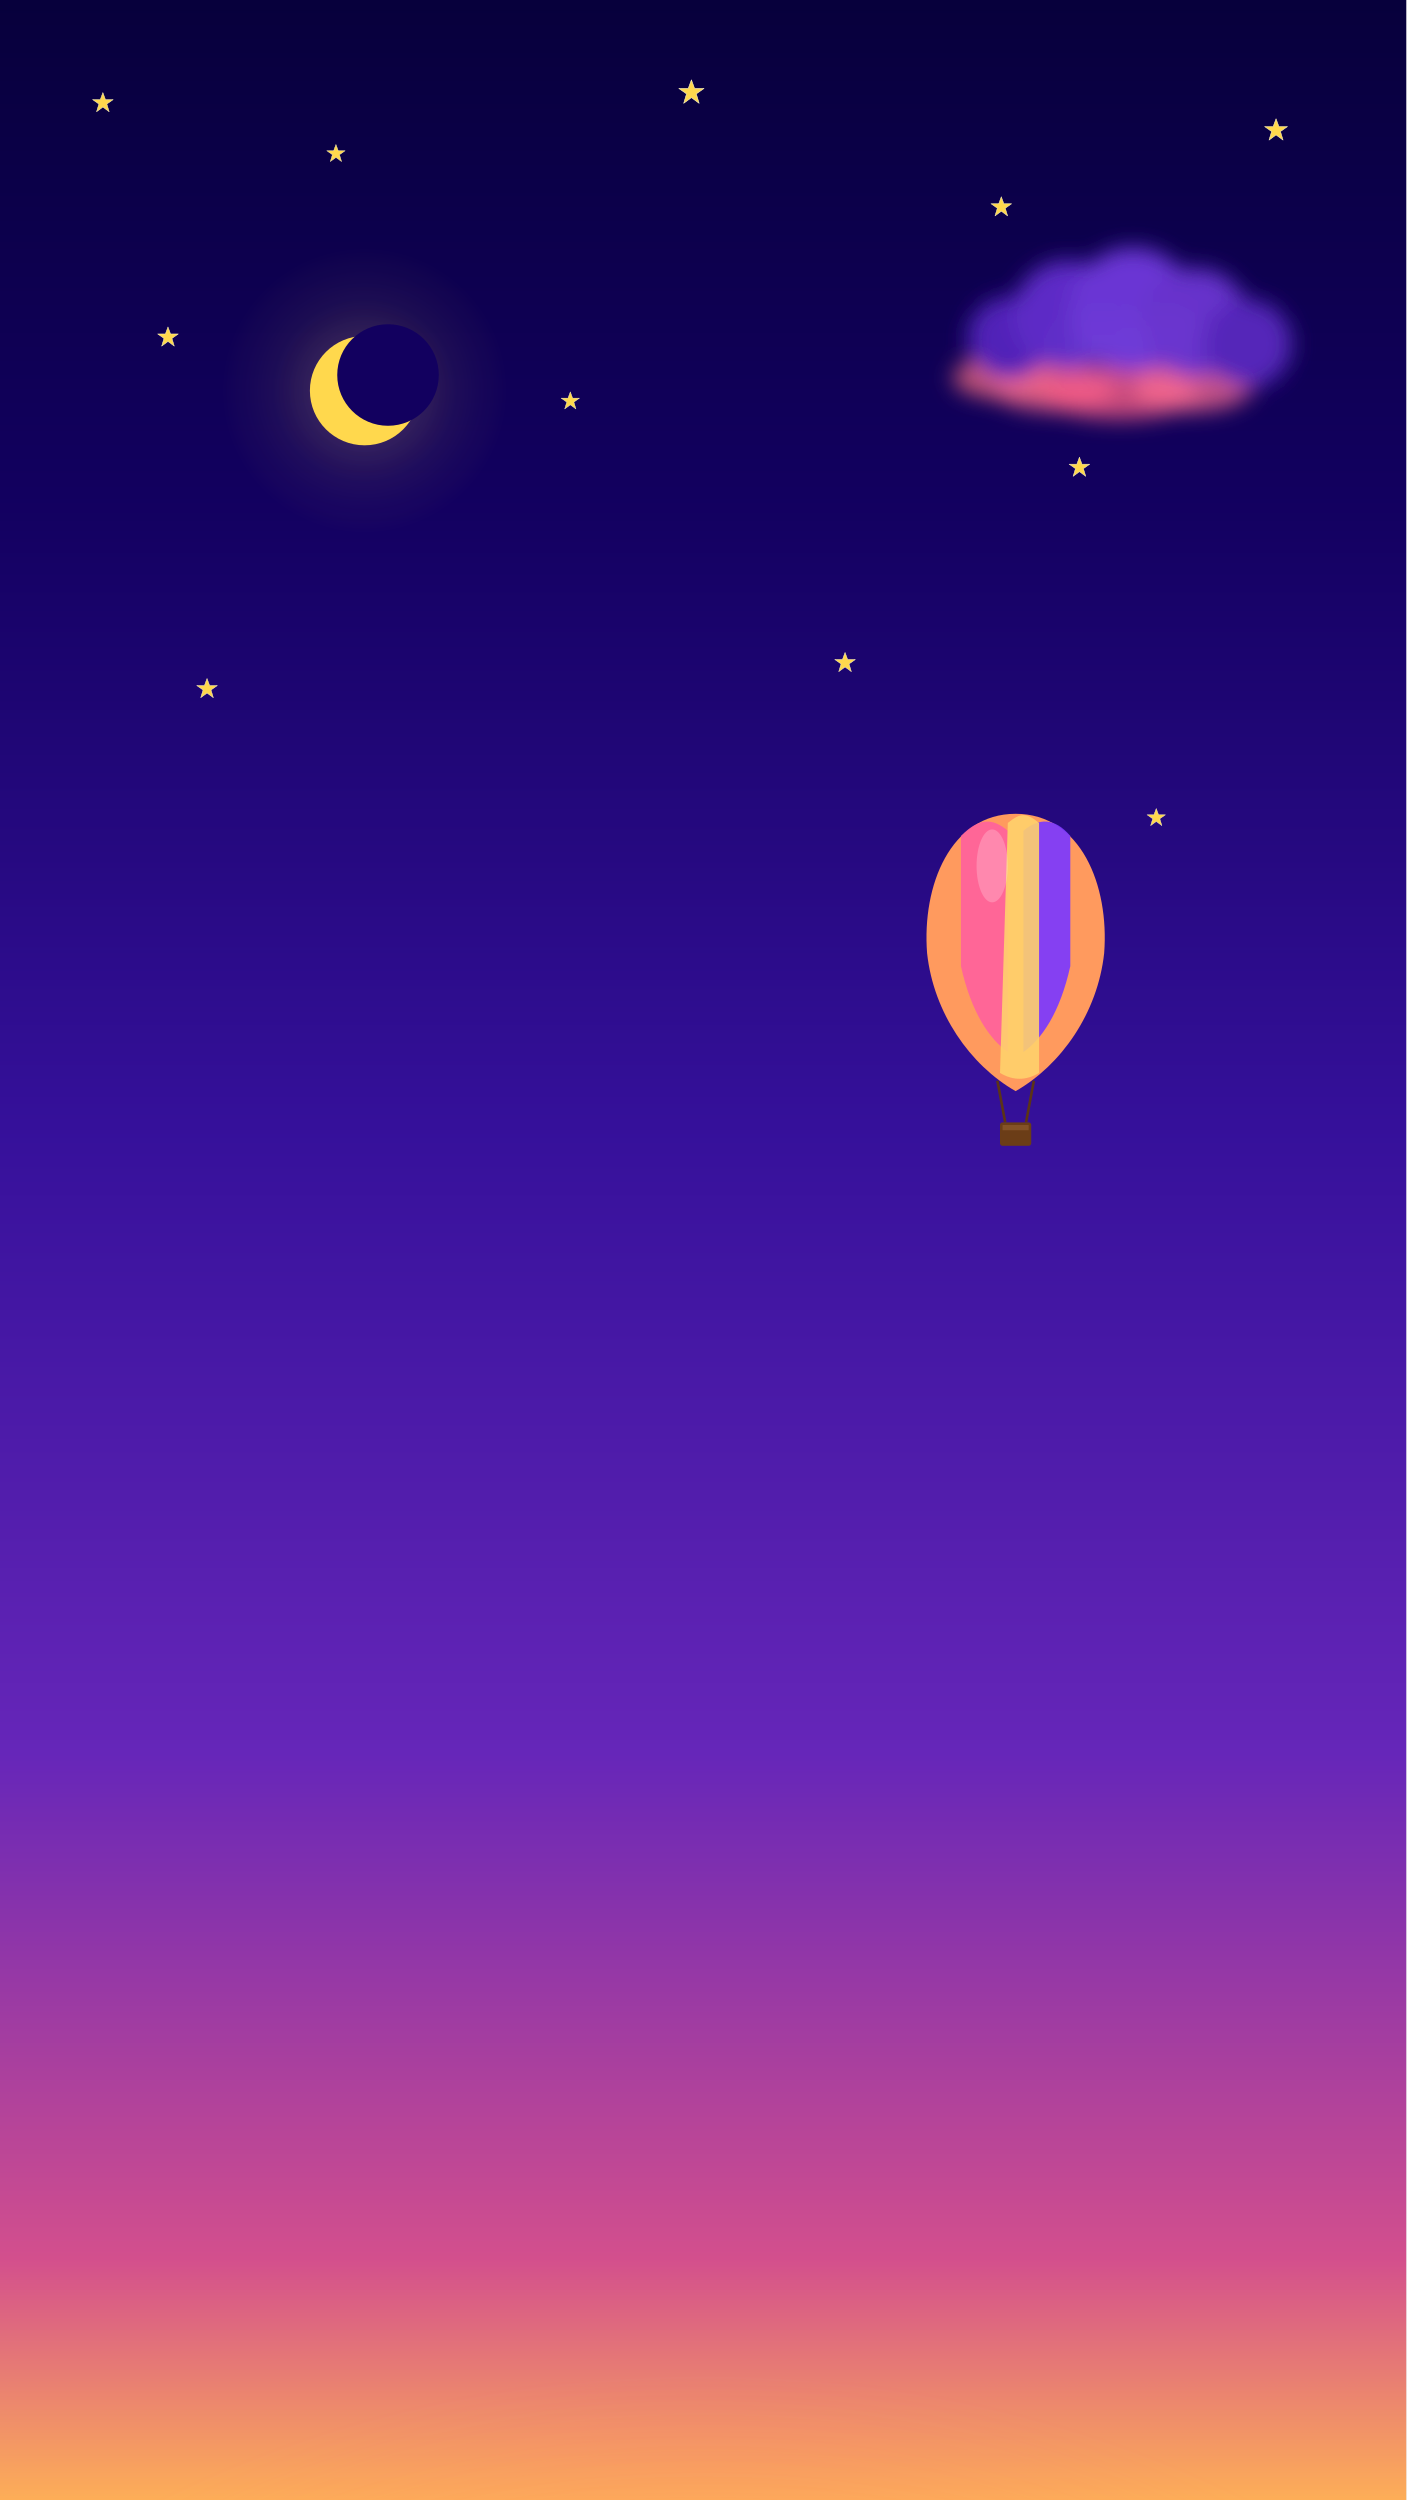
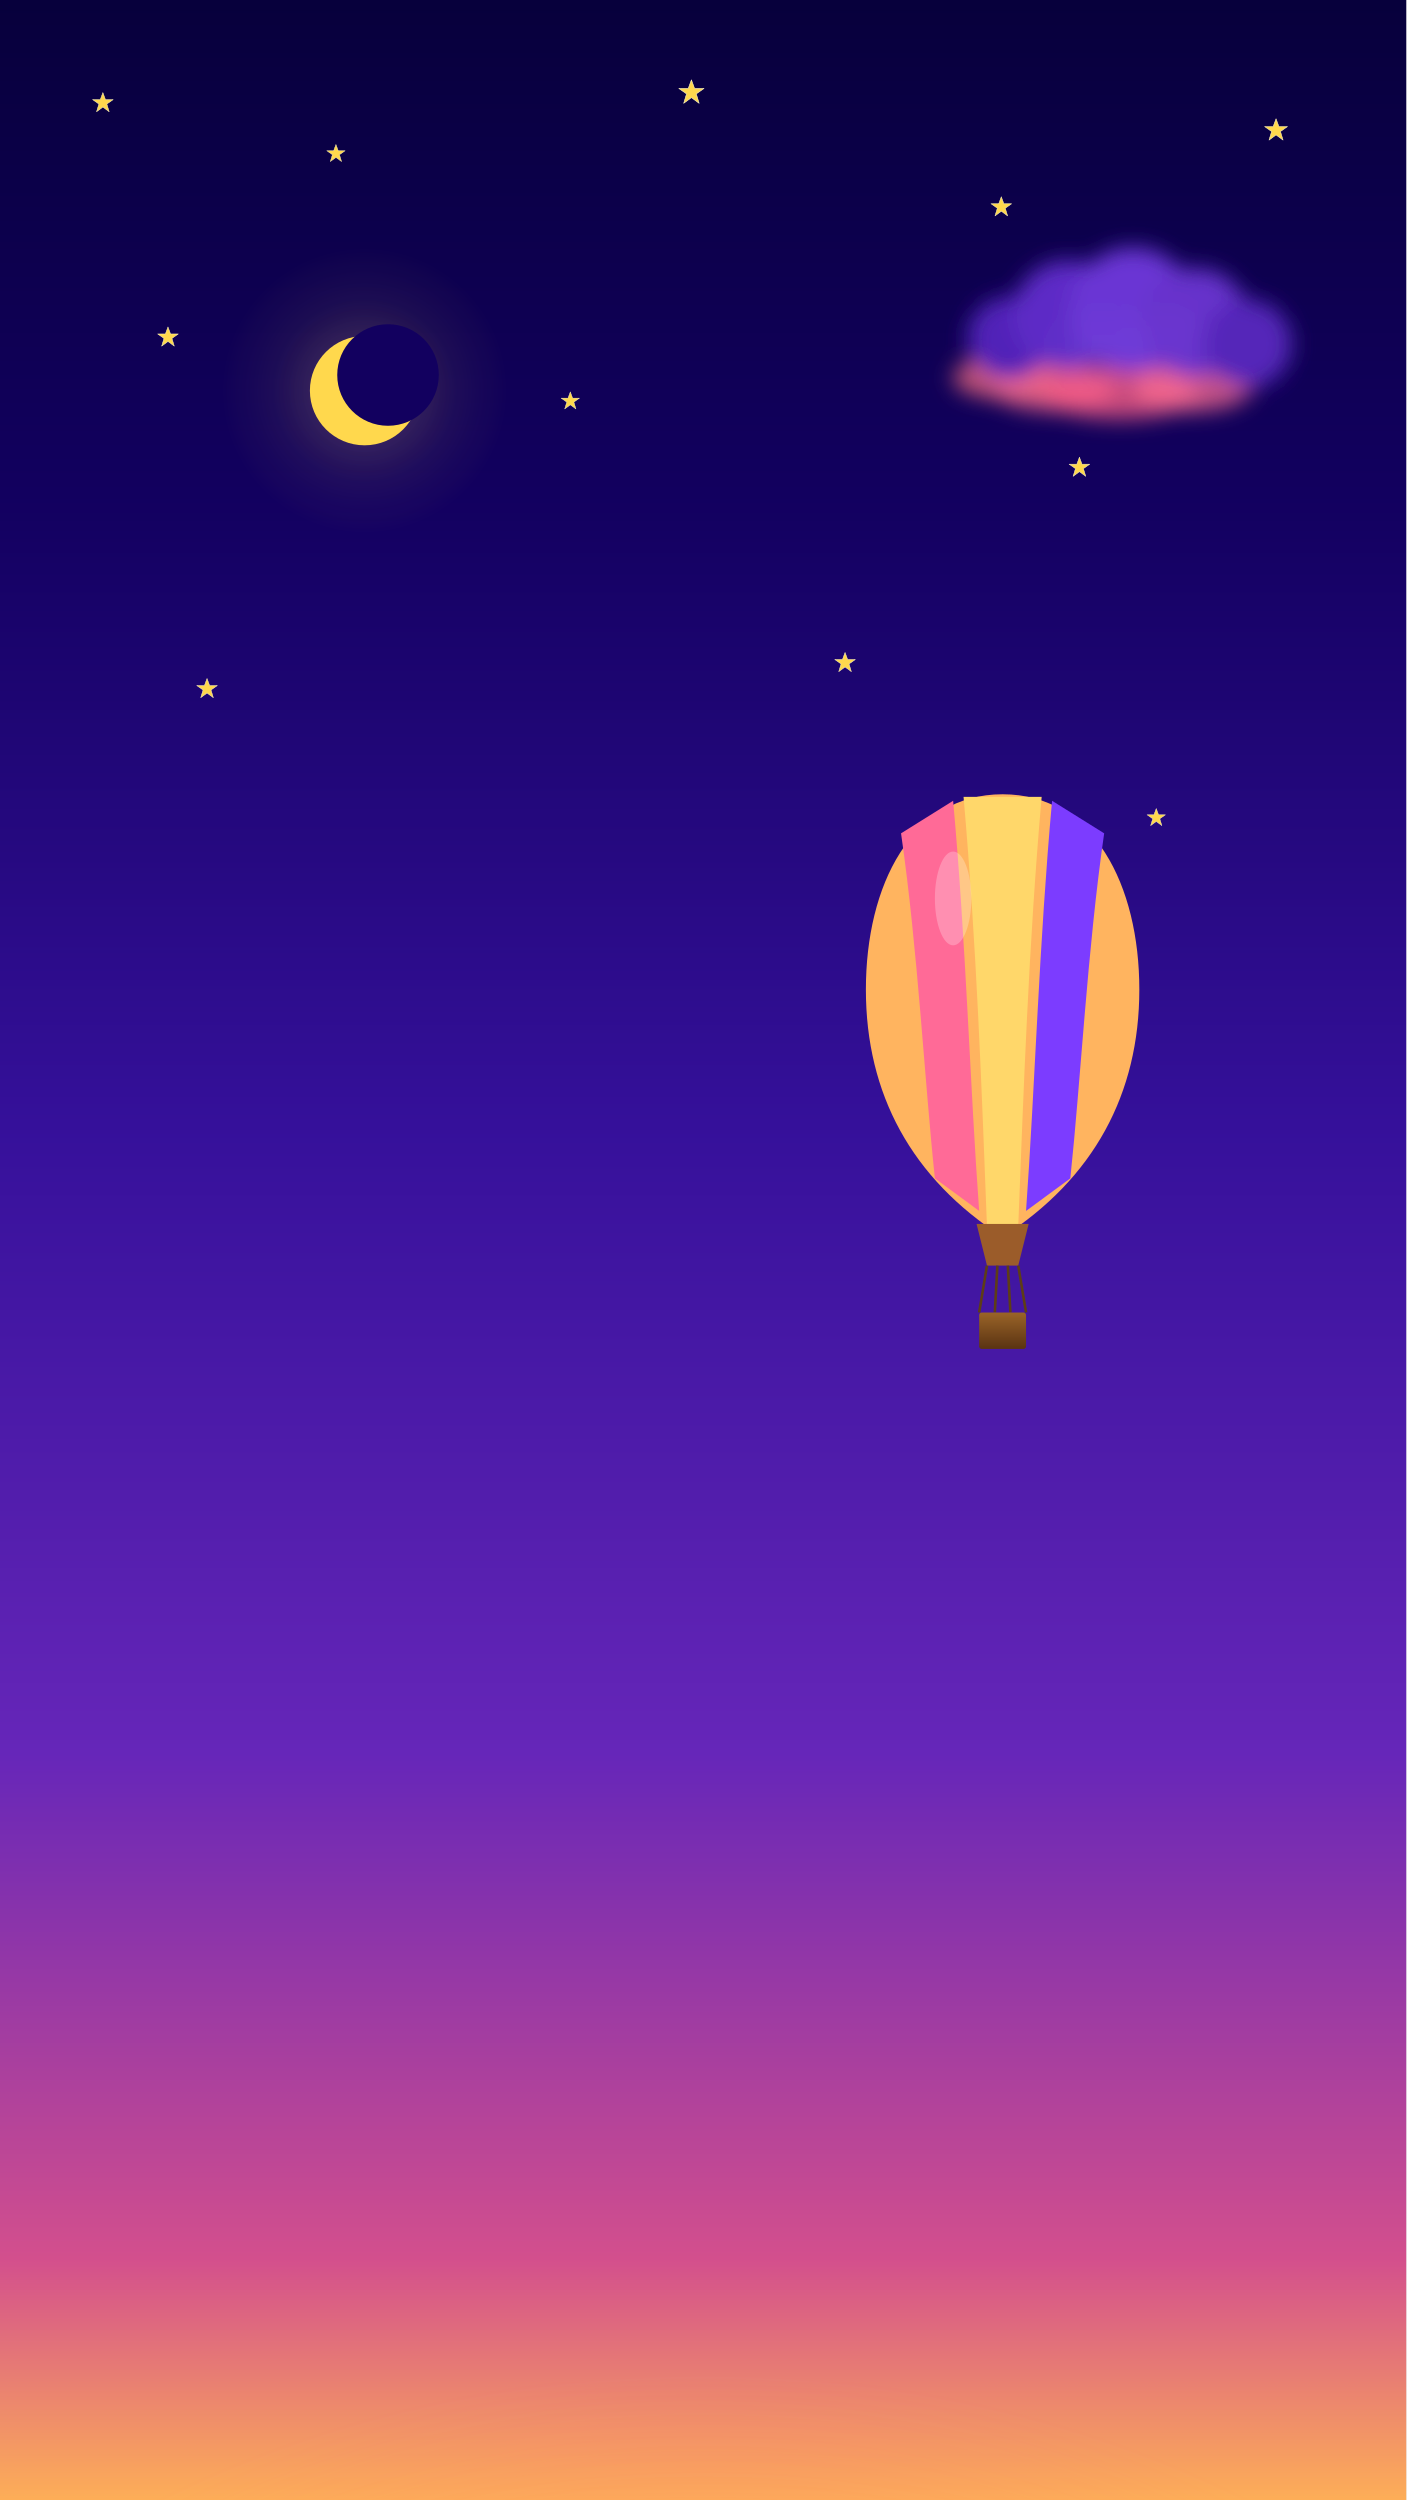
<svg xmlns="http://www.w3.org/2000/svg" viewBox="0 0 1080 1920" preserveAspectRatio="xMidYMid slice" id="scene">
  <defs>
+     <linearGradient id="basketGradient" x1="0%" y1="0%" x2="0%" y2="100%">
+       <stop offset="0%" stop-color="#9a6428" />
+       <stop offset="100%" stop-color="#5a3312" />
+     </linearGradient>
    <linearGradient id="cloudGradient" x1="0%" y1="0%" x2="100%" y2="100%">
      <stop offset="0%" stop-color="#8A4DFF" />
      <stop offset="35%" stop-color="#B05CFF" />
      <stop offset="65%" stop-color="#E46AA4" />
      <stop offset="100%" stop-color="#FF8C6B" />
    </linearGradient>
    <filter id="cloudBlur" x="-50%" y="-50%" width="200%" height="200%">
      <feGaussianBlur stdDeviation="8" />
    </filter>
    <linearGradient id="skyGradient" x1="0%" y1="0%" x2="0%" y2="100%">
      <stop offset="0%" stop-color="#07003b" />
      <stop offset="20%" stop-color="#12005f" />
      <stop offset="45%" stop-color="#35109a" />
      <stop offset="70%" stop-color="#6626b9" />
      <stop offset="90%" stop-color="#d34f8d" />
      <stop offset="100%" stop-color="#ffb255" />
    </linearGradient>
    <radialGradient id="sunGlow" cx="50%" cy="100%" r="60%">
      <stop offset="0%" stop-color="#ffe58a" stop-opacity="1" />
      <stop offset="18%" stop-color="#ffca63" stop-opacity=".85" />
      <stop offset="40%" stop-color="#ff9a52" stop-opacity=".45" />
      <stop offset="70%" stop-color="#ff6d7a" stop-opacity=".18" />
      <stop offset="100%" stop-color="#ff6d7a" stop-opacity="0" />
    </radialGradient>
    <symbol id="starShape" viewBox="0 0 100 100">
      <path d="M50 6 L61 36 L94 36 L67 55 L77 88 L50 68 L23 88 L33 55 L6 36 L39 36 Z" fill="#FFD84D" stroke="#FFF8C4" stroke-width="2" stroke-linejoin="round" />
    </symbol>
    <radialGradient id="moonHalo">
      <stop offset="0%" stop-color="#FFF9C4" stop-opacity=".22" />
      <stop offset="55%" stop-color="#FFD54F" stop-opacity=".08" />
      <stop offset="100%" stop-color="#FFD54F" stop-opacity="0" />
    </radialGradient>
    <filter id="starGlow" x="-100%" y="-100%" width="300%" height="300%">
      <feGaussianBlur stdDeviation="2.5" result="blur" />
      <feMerge>
        <feMergeNode in="blur" />
        <feMergeNode in="SourceGraphic" />
      </feMerge>
    </filter>
  </defs>
  <rect id="sky" x="0" y="0" width="1080" height="1920" fill="url(#skyGradient)" />
  <g id="stars">
    <use href="#starShape" x="70" y="70" width="18" height="18" />
    <use href="#starShape" x="250" y="110" width="16" height="16" />
    <use href="#starShape" x="520" y="60" width="22" height="22" />
    <use href="#starShape" x="760" y="150" width="18" height="18" />
    <use href="#starShape" x="970" y="90" width="20" height="20" />
    <use href="#starShape" x="120" y="250" width="18" height="18" />
    <use href="#starShape" x="430" y="300" width="16" height="16" />
    <use href="#starShape" x="820" y="350" width="18" height="18" />
    <use href="#starShape" x="150" y="520" width="18" height="18" />
    <use href="#starShape" x="640" y="500" width="18" height="18" />
    <use href="#starShape" x="880" y="620" width="16" height="16" />
  </g>
  <g id="moonLayer">
    <circle cx="280" cy="300" r="110" fill="url(#moonHalo)" opacity=".9" />
    <circle cx="280" cy="300" r="70" fill="url(#moonHalo)" opacity=".5" />
    <circle cx="280" cy="300" r="42" fill="#FFD84D" />
    <circle cx="298" cy="288" r="39" fill="#12005f" />
  </g>
  <ellipse id="horizonGlow" cx="540" cy="1920" rx="650" ry="500" fill="url(#sunGlow)" />
  <g id="starLayer">

</g>
  <g id="cloudLayer">
    <g transform="translate(860 260)" filter="url(#cloudBlur)">
      <ellipse cx="-90" cy="30" rx="38" ry="16" fill="#ff6f7e" opacity=".75" />
      <ellipse cx="-50" cy="38" rx="48" ry="18" fill="#ff6b8a" opacity=".75" />
      <ellipse cx="0" cy="42" rx="60" ry="20" fill="#ff5f86" opacity=".75" />
      <ellipse cx="55" cy="38" rx="46" ry="18" fill="#ff6d91" opacity=".75" />
      <circle cx="-85" cy="0" r="32" fill="#5123b8" />
      <circle cx="-40" cy="-18" r="42" fill="#5d2cc6" />
      <circle cx="10" cy="-22" r="48" fill="#6a36d4" />
      <circle cx="58" cy="-12" r="42" fill="#6632cb" />
      <circle cx="98" cy="4" r="34" fill="#5526b9" />
      <ellipse cx="-15" cy="8" rx="34" ry="26" fill="#8f58f2" opacity=".10" filter="url(#cloudBlur)" />
      <ellipse cx="35" cy="-2" rx="28" ry="22" fill="#a86bff" opacity=".08" filter="url(#cloudBlur)" />
    </g>
  </g>
-   <g id="balloonLayer">
-     <g transform="translate(780 720)">
-       <ellipse cx="0" cy="0" rx="52" ry="62" fill="#8a2d7a" opacity=".18" />
-       <path d=" M0 -95 C50 -95 72 -40 68 12 C63 58 35 98 0 118 C-35 98 -63 58 -68 12 C-72 -40 -50 -95 0 -95 Z" fill="#ff9a5e" />
-       <path d=" M-42 -78 C-28 -92 -18 -92 -6 -82 L-6 88 C-20 78 -34 58 -42 22 Z" fill="#ff5f9f" opacity=".88" />
-       <path d=" M6 -82 C18 -92 30 -92 42 -78 L42 22 C34 58 20 78 6 88 Z" fill="#7b38ff" opacity=".92" />
-       <path d=" M-6 -88 C4 -96 8 -96 18 -88 L18 104 C8 110 -2 110 -12 104 Z" fill="#ffd16b" opacity=".9" />
-       <ellipse cx="-18" cy="-55" rx="12" ry="28" fill="#ffffff" opacity=".22" />
-       <line x1="-14" y1="110" x2="-8" y2="142" stroke="#5c3416" stroke-width="2" />
-       <line x1="14" y1="110" x2="8" y2="142" stroke="#5c3416" stroke-width="2" />
-       <rect x="-12" y="142" width="24" height="18" rx="2" fill="#6b3d17" />
-       <rect x="-10" y="144" width="20" height="4" fill="#9d6735" opacity=".5" />
-     </g>
+   <g id="balloonLayer" transform="translate(770 760) scale(1.0)">
+     <path d="     M0 -150     C70 -150 105 -80 105 0     C105 80 70 145 0 190     C-70 145 -105 80 -105 0     C-105 -80 -70 -150 0 -150     Z" fill="#ffb45f" />
+     <path d="M-78 -120        C-65 -30 -60 70 -52 145        L-18 170        C-25 75 -28 -35 -38 -145        Z" fill="#ff6a97" />
+     <path d="M-30 -148        C-20 -35 -16 78 -12 182        L12 182        C16 80 20 -35 30 -148        Z" fill="#ffd76a" />
+     <path d="M38 -145        C28 -35 25 72 18 170        L52 145        C60 70 65 -30 78 -120        Z" fill="#7c3cff" />
+     <ellipse cx="-38" cy="-70" rx="14" ry="36" fill="white" opacity=".25" />
+     <path d="     M-20 180     L20 180     L12 212     L-12 212     Z" fill="#9b5c2a" />
+     <line x1="-12" y1="212" x2="-18" y2="248" stroke="#5e3d16" stroke-width="2" />
+     <line x1="12" y1="212" x2="18" y2="248" stroke="#5e3d16" stroke-width="2" />
+     <line x1="-4" y1="212" x2="-6" y2="248" stroke="#5e3d16" stroke-width="2" />
+     <line x1="4" y1="212" x2="6" y2="248" stroke="#5e3d16" stroke-width="2" />
+     <rect x="-18" y="248" width="36" height="28" rx="2" fill="url(#basketGradient)" />
  </g>
  <g id="birdLayer">

</g>
  <g id="treeLayer">

</g>
  <g id="schoolLayer">

</g>
  <g id="studentLayer">

</g>
  <g id="grassLayer">

</g>
  <g id="flowerLayer">

</g>
  <g id="fireflyLayer">

</g>
  <g id="effectLayer">

</g>
</svg>
